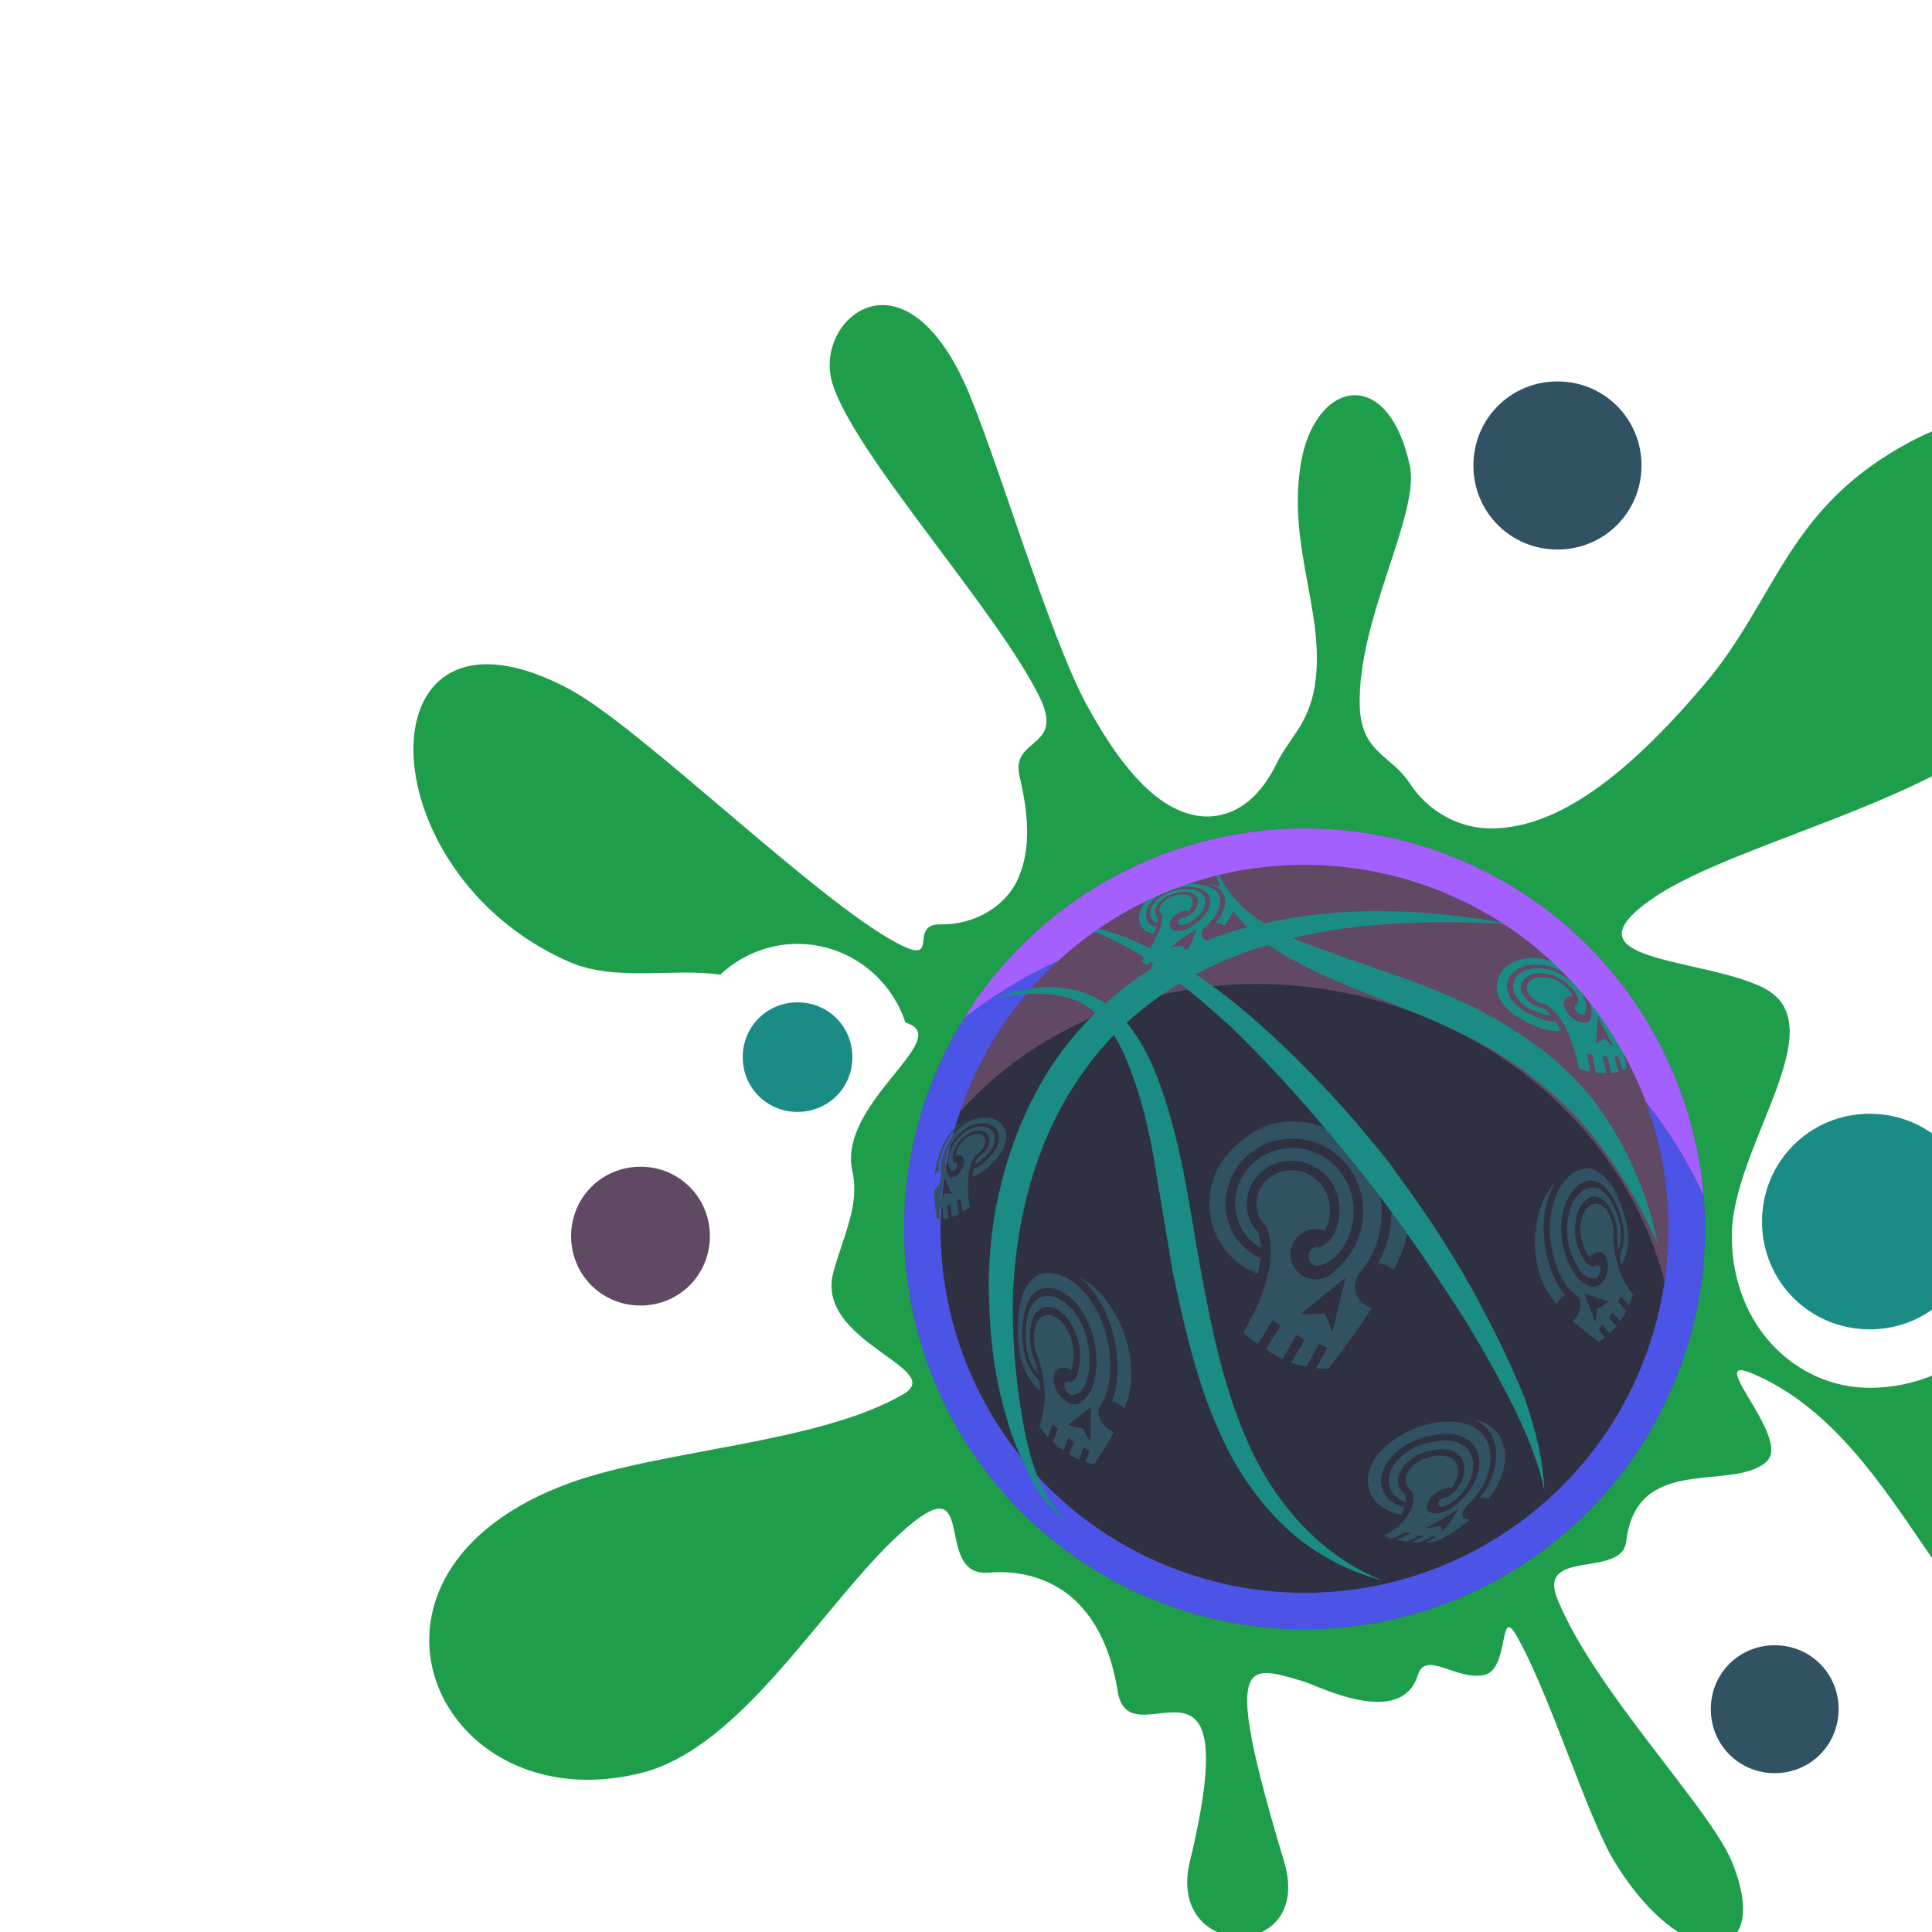
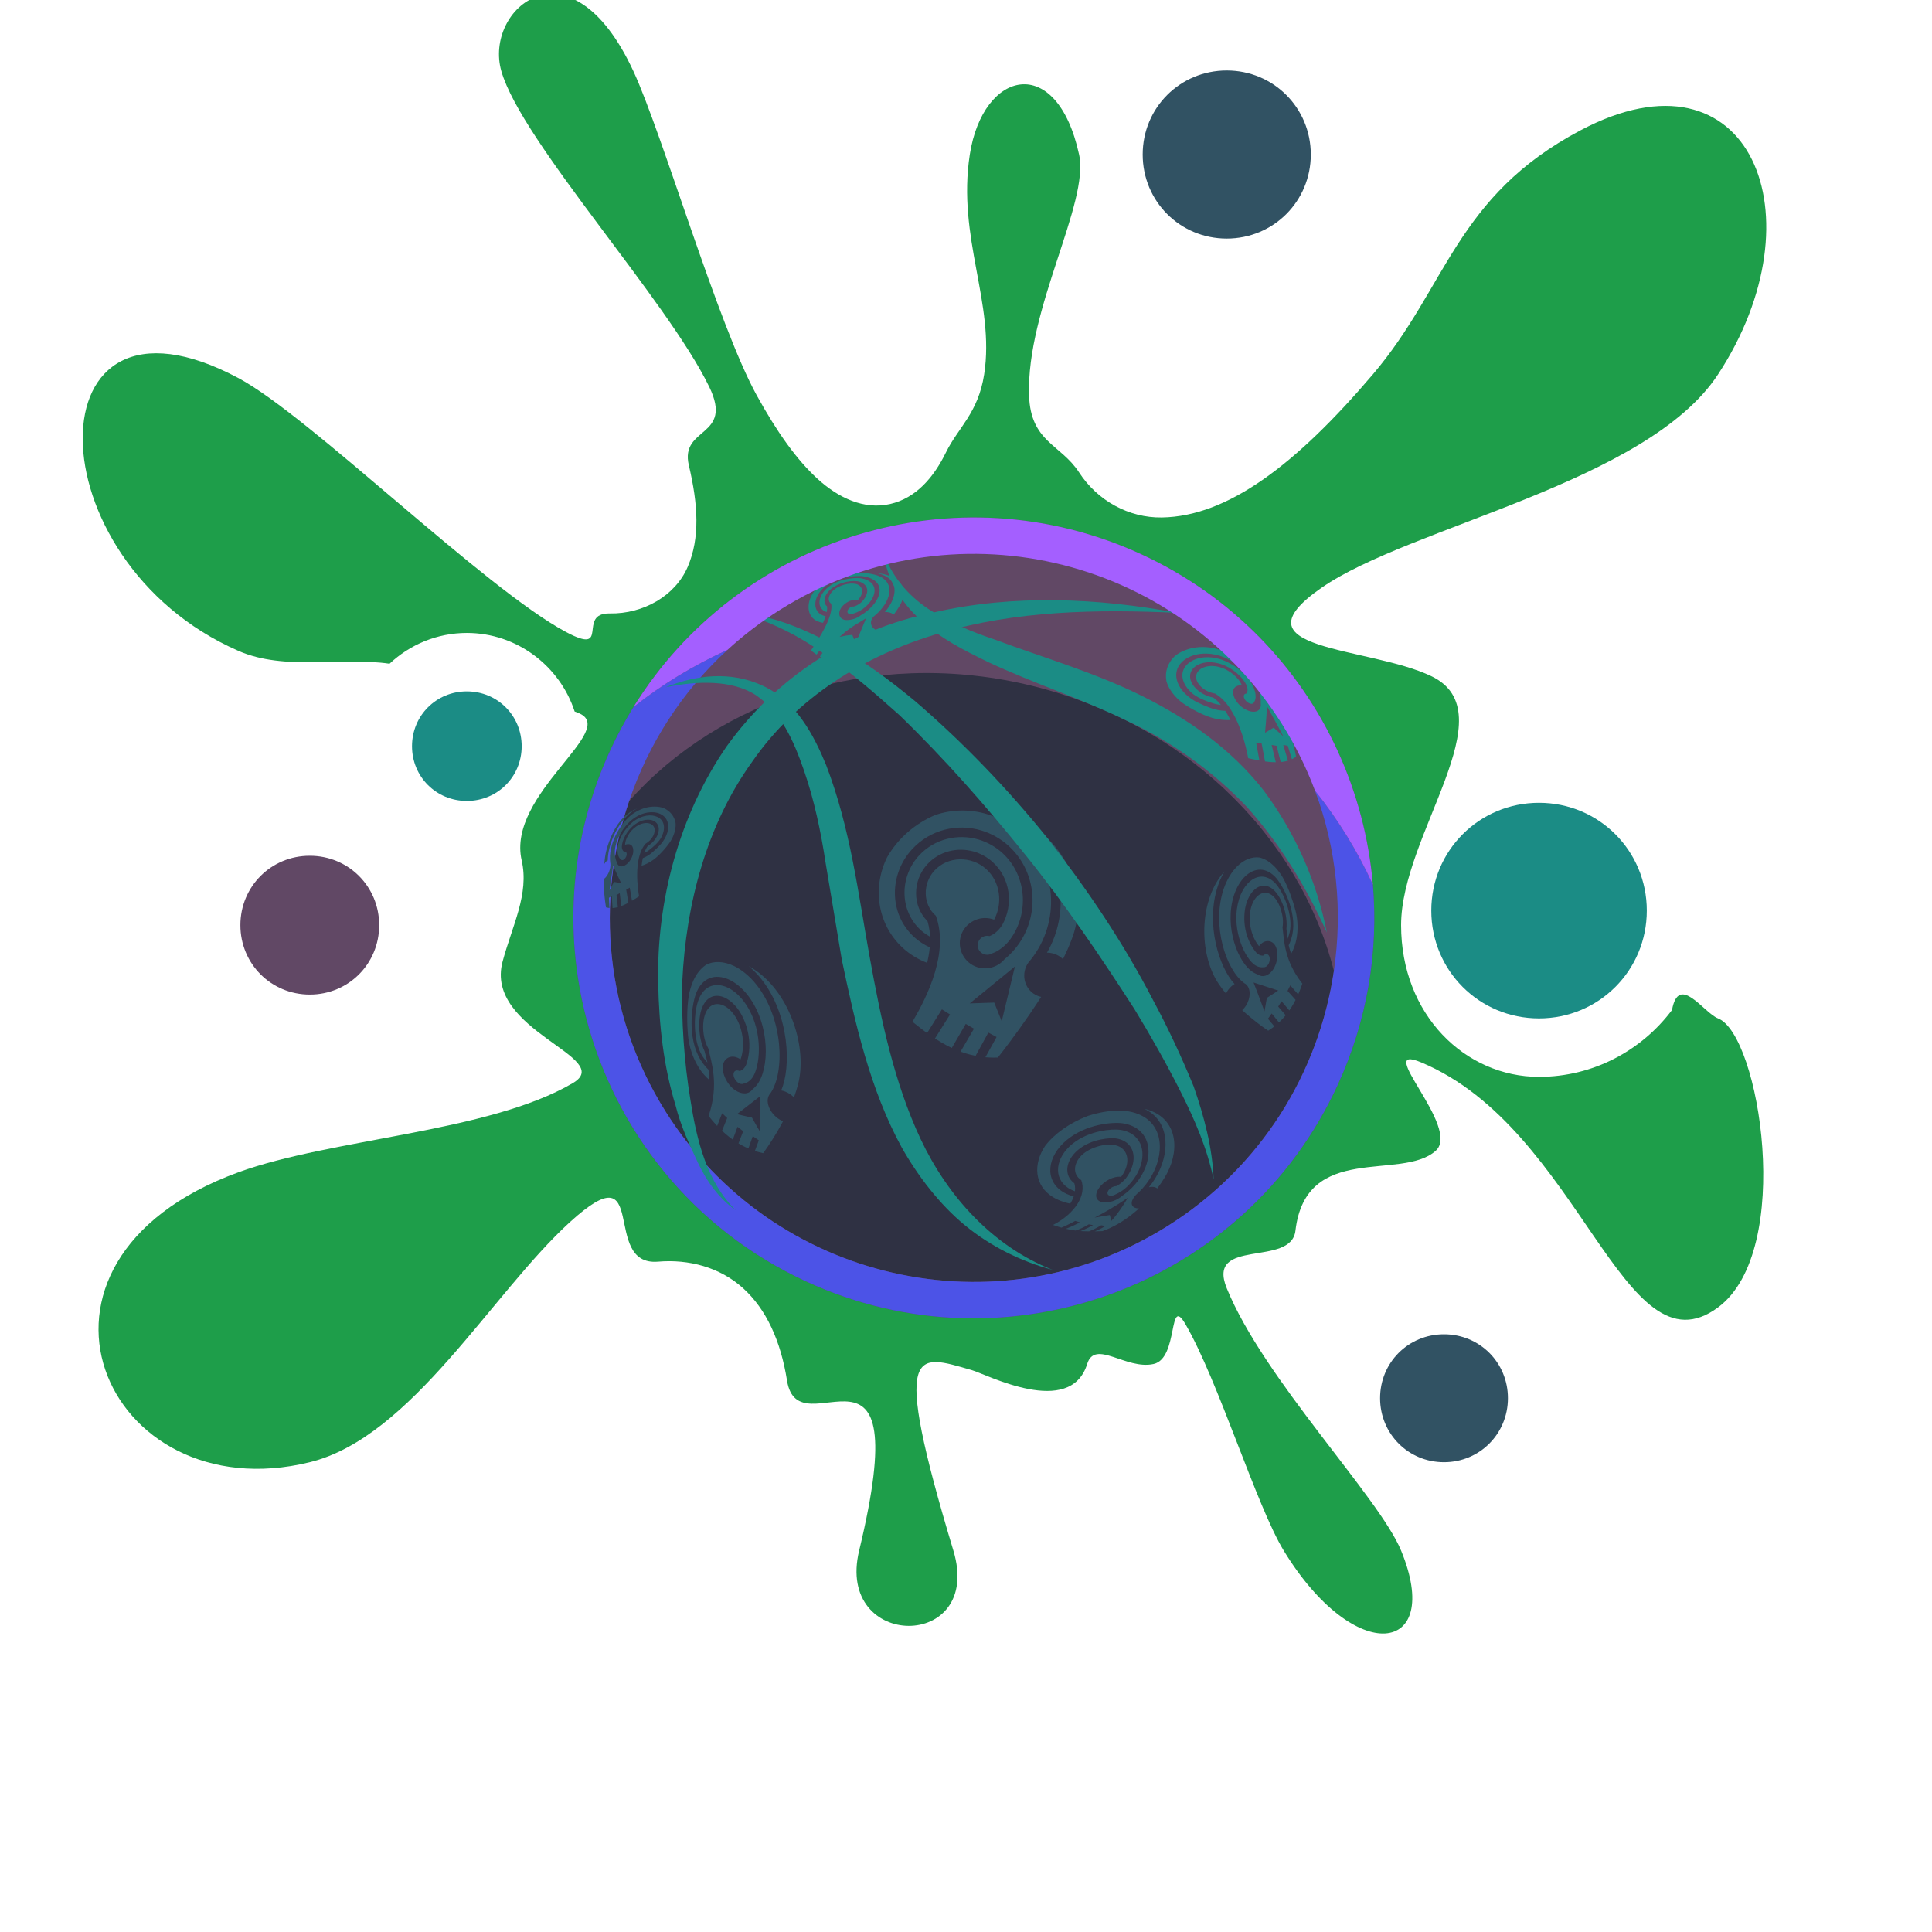
- <svg xmlns="http://www.w3.org/2000/svg" width="100%" height="100%" viewBox="-82.612 -77.677 965.227 965.227" version="1.1" xml:space="preserve" style="fill-rule:evenodd;clip-rule:evenodd;stroke-linejoin:round;stroke-miterlimit:2;">
+ <svg xmlns="http://www.w3.org/2000/svg" width="100%" height="100%" viewBox="82.612 77.677 965.227 965.227" version="1.1" xml:space="preserve" style="fill-rule:evenodd;clip-rule:evenodd;stroke-linejoin:round;stroke-miterlimit:2;">
  <g transform="matrix(1.1559,-0.41585,-0.415779,-1.15571,315.538,738.557)">
    <g transform="matrix(0.765986,-0.275619,-0.275572,-0.766112,-38.1726,652.786)">
      <path d="M695.491,112.885C672.135,112.885 653.499,131.518 653.499,154.877C653.499,178.237 672.138,196.87 695.493,196.87C718.847,196.87 737.485,178.232 737.485,154.877C737.485,131.523 718.847,112.885 695.493,112.885L695.491,112.885Z" style="fill:#315263;fill-rule:nonzero;" />
    </g>
    <g transform="matrix(0.765986,-0.275619,-0.275572,-0.766112,-38.1726,652.786)">
      <path d="M333.089,113.229C343.244,148.517 415.818,227.364 436.946,270.941C449.343,296.512 422.148,290.651 426.765,310.174C431.383,329.697 432.406,346.44 426.179,360.908C419.951,375.372 403.989,384.455 387.264,384.149C370.537,383.843 388.127,405.554 365.361,393.402C324.607,371.648 237.388,285.6 201.789,266.598C97.488,210.922 98.454,357.744 201.789,402.879C224.916,412.98 253.874,405.807 277.227,409.274C287.368,399.759 300.966,393.893 315.852,393.893C340.883,393.893 362.324,410.465 369.708,433.151C370.239,433.362 370.787,433.582 371.318,433.784C392.756,441.941 335.572,474.12 343.244,507.562C347.082,524.285 338.594,539.953 333.724,558.004C324.331,592.82 390.697,605.966 368.711,618.843C326.703,643.446 248.149,646.436 201.789,663.324C79.138,708.004 134.971,833.365 237.388,808.199C288.391,795.667 328.268,723.77 367.466,688.13C407.88,651.38 382.359,710.479 411.399,708.004C426.702,706.701 442.259,710.749 453.881,721.285C465.499,731.821 472.646,747.57 475.802,767.379C481.62,803.87 541.139,730.854 511.847,852.34C499.823,902.212 574.12,902.777 558.919,852.34C527.279,747.359 540.325,754.262 568.145,762.202C575.444,764.286 617.304,786.314 625.762,759.127C629.673,746.557 645.149,762.202 658.968,759.127C671.604,756.316 666.121,724.129 674.933,739.354C691.346,767.705 710.412,830.135 723.957,852.341C759.514,910.638 804.043,904.426 782.597,852.341C771.576,825.574 714.06,766.857 695.493,721.285C685.093,695.76 727.655,710.945 729.816,692.549C735.046,648.032 782.597,667.886 799.835,652.653C812.955,641.059 768.213,598.217 792.658,608.446C872.288,641.766 893.573,765.915 940.95,730.854C979.295,702.477 961.575,594.442 940.95,586.47C933.789,583.701 921.327,563.771 917.95,582.271C902.769,602.505 878.6,615.668 851.497,615.668C814.661,615.668 782.597,584.715 782.597,539.887C782.597,494.522 835.971,433.784 797.686,415.478C766.114,400.381 697.114,403.054 742.905,371.288C786.955,340.726 905.355,319.016 940.95,264.719C992.669,185.827 957.152,97.859 872.288,142.756C809.683,175.877 805.67,221.037 768.496,264.719C730.056,309.891 695.97,335.694 663.074,336.203C646.631,336.458 630.929,327.881 621.72,313.692C612.509,299.505 597.475,298.602 596.724,275.191C595.333,231.891 626.991,179.085 621.72,154.877C610.593,103.777 573.68,112.566 567.126,154.877C560.674,196.524 579.798,229.214 574.298,264.719C571.298,284.072 561.286,291.293 555.208,303.707C549.13,316.12 540.339,326.52 527.279,329.488C514.216,332.457 501.45,326.399 491.047,316.89C480.646,307.382 470.864,293.691 460.677,275.191C441.28,239.968 413.515,144.402 399.055,113.229C367.379,44.94 324.164,82.212 333.089,113.229Z" style="fill:#1E9E4A;fill-rule:nonzero;" />
    </g>
    <g transform="matrix(0.765986,-0.275619,-0.275572,-0.766112,-38.1726,652.786)">
      <path d="M315.852,423.088C300.56,423.088 288.458,435.191 288.458,450.482C288.458,465.774 300.56,477.826 315.849,477.826C331.143,477.826 343.244,465.774 343.244,450.482C343.244,435.191 331.141,423.091 315.85,423.091L315.852,423.088Z" style="fill:#1B8C85;fill-rule:nonzero;" />
    </g>
    <g transform="matrix(0.765986,-0.275619,-0.275572,-0.766112,-38.1726,652.786)">
      <path d="M851.496,478.754C821.586,478.754 797.686,502.702 797.686,532.613C797.686,562.52 821.586,586.47 851.496,586.47C881.405,586.47 905.355,562.521 905.355,532.61C905.355,502.704 881.405,478.754 851.496,478.754Z" style="fill:#1B8C85;fill-rule:nonzero;" />
    </g>
    <g transform="matrix(0.765986,-0.275619,-0.275572,-0.766112,-38.1726,652.786)">
      <path d="M237.388,505.22C218.06,505.22 202.716,520.563 202.716,539.887C202.716,559.215 218.06,574.559 237.388,574.559C256.711,574.559 272.054,559.215 272.054,539.887C272.054,520.563 256.71,505.221 237.386,505.221L237.388,505.22Z" style="fill:#614865;fill-rule:nonzero;" />
    </g>
    <g transform="matrix(0.765986,-0.275619,-0.275572,-0.766112,-38.1726,652.786)">
      <path d="M804.036,744.282C786.224,744.282 772.102,758.401 772.102,776.215C772.102,794.032 786.224,808.199 804.036,808.199C821.849,808.199 835.971,794.027 835.971,776.215C835.971,758.405 821.846,744.284 804.036,744.284L804.036,744.282Z" style="fill:#315263;fill-rule:nonzero;" />
    </g>
    <g transform="matrix(1,-1.11039e-16,-2.77556e-16,1,-0.0797867,0.112545)">
      <g>
        <g transform="matrix(0.636892,0.647754,-0.647754,0.636892,252.662,-219.254)">
          <path d="M325.035,80.769C298.996,66 268.897,57.566 236.816,57.566C137.822,57.566 57.562,137.821 57.562,236.82C57.562,292.934 83.352,343.002 123.714,375.869C154.567,400.993 193.923,416.074 236.816,416.074C244.275,416.074 251.627,415.619 258.846,414.734C347.455,403.875 416.07,328.363 416.07,236.82C416.07,192.352 399.844,151.697 373.035,120.367C359.499,104.545 343.262,91.105 325.035,80.769Z" style="fill:#614865;" />
        </g>
        <g transform="matrix(0.887376,0.194374,-0.194374,0.887376,85.9739,-171.206)">
          <path d="M311.944,313.197C363.116,262.021 379.862,190.588 360.671,130.945C330.781,96.006 286.403,73.838 236.816,73.838C146.808,73.838 73.834,146.808 73.834,236.82C73.834,287.843 97.289,333.365 133.989,363.251C192.738,380.3 261.995,363.15 311.944,313.197Z" style="fill:#2F3143;fill-rule:nonzero;" />
        </g>
        <g transform="matrix(0.887376,0.194374,-0.194374,0.887376,85.9739,-171.206)">
          <path d="M360.671,130.945C378.229,151.464 390.795,176.382 396.449,203.827C398.334,187.206 398.179,170.575 395.981,154.351C382.246,127.752 361.649,104.239 334.784,86.706C251.882,32.602 140.808,55.947 86.702,138.852C56.034,185.844 50.267,241.868 66.105,291.451C78.212,329.353 102.928,363.492 138.848,386.934C145.095,391.011 151.501,394.648 158.03,397.852C174.217,399.624 190.766,399.381 207.265,397.127C179.819,392.095 154.781,380.181 133.989,363.251C97.289,333.365 73.834,287.843 73.834,236.82C73.834,146.808 146.808,73.838 236.816,73.838C286.403,73.838 330.781,96.006 360.671,130.945Z" style="fill:#4C53E7;fill-rule:nonzero;" />
        </g>
        <g transform="matrix(0.765986,-0.275619,-0.275572,-0.766112,-38.0929,652.674)">
          <g transform="matrix(0.148644,0.0438884,-0.0438884,0.148644,597.343,601.457)">
            <path d="M408.147,82.608C423.198,85.031 436.358,89.844 446.516,95.304C516.105,132.704 530.054,235.622 493.415,320.91C501.384,316.457 507.318,315.726 508.596,315.568C515.263,314.746 519.478,316.702 520.337,317.101C532.061,285.951 536.318,263.758 537.23,259.004L537.24,258.955C554.228,170.331 515.125,76.957 408.148,82.606L408.147,82.608ZM362.355,104.886C351.765,106.143 304.729,111.723 239.396,156.387C189.517,194.562 152.65,241.518 134.874,287.937C114.185,354.668 136.864,420.348 205.91,439.114C219.556,442.821 239.898,445.656 265.253,443.405C268.964,430.227 269.409,420.114 269.499,418.06C248.766,418.629 234.365,414.589 231.413,413.76C162.922,394.551 150.531,318.144 196.167,250.181C241.636,182.469 322.402,151.814 354.023,147.235C378.121,143.746 398.728,147.719 413.271,154.577C474.2,183.317 482.87,276.292 432.449,353.094C431.457,354.604 426.318,362.432 419.157,371.346C406.482,391.268 384.386,406.513 365.911,409.439C341.896,413.242 331.15,395.242 339.71,369.297C348.532,342.557 374.489,317.882 398.116,314.18C412.975,274.604 403.376,236.37 373.969,224.749C338.881,210.879 282.522,244.204 260.493,276.838C237.189,311.365 243.325,350.489 277.434,360.596L277.704,360.425C308.915,402.515 288.739,469.207 233.029,523.651L232.741,523.664L231.577,525.132C246.518,525.883 257.817,525.681 260.098,525.64C263.129,523.145 278.093,510.826 296.189,492.397C297.495,492.405 304.41,492.449 312.507,492.445C293.722,510.63 278.145,522.635 274.996,525.062C277.488,524.914 290.371,524.145 306.034,521.842C316.425,514.507 326.286,507.177 341.367,490.587L355.224,488.999C338.919,506.387 324.736,516.825 321.846,518.952C323.984,518.443 335.098,515.796 348.436,512.06C351.235,509.921 364.985,499.414 380.673,482.064L394.641,480.488C380.883,495.384 368.874,504.849 366.454,506.757C378.447,503.045 388.04,499.673 389.904,499.018C407.237,486.572 433.484,463.969 459.63,428.957C461.564,426.367 471.415,413.174 482.195,395.439C478.836,396.446 476.342,396.795 475.824,396.867C456.702,399.551 448.557,385.195 457.614,362.482C458.134,361.179 460.716,354.705 465.92,347.04C516.66,259.846 504.931,152.182 435.889,116.273C418.222,107.086 392.783,101.276 362.354,104.886L362.355,104.886ZM351.38,169.87C327.007,173.65 256.253,199.313 216.729,257.655C177.74,315.204 187.828,380.313 245.18,397.137C246.996,397.67 255.938,400.292 268.533,400.907C266.269,387.428 260.413,378.525 259.278,376.799C217.868,361.834 211.518,313.329 240.419,270.013L240.419,270.011C273.004,221.176 331.816,202.841 344.626,200.525C360.764,197.61 374.784,199.698 384.781,203.799L384.783,203.799C422.104,219.11 432.493,267.471 413.705,315.253L413.726,315.262C410.665,322.124 403.881,336.056 391.397,347.317C382.395,349.905 373.128,359.778 370.784,369.274C368.396,378.948 374.054,384.548 383.115,382.16C390.585,380.193 396.081,374.325 396.979,373.366C416.481,357.167 426.871,336.92 428.739,333.28L428.765,333.38C462.055,269.516 452.179,198.292 402.418,175.599C389.887,169.885 372.124,166.648 351.381,169.867L351.38,169.87ZM437.799,372.883C435.475,382.279 425.103,424.405 408.095,459.314C407.296,457.963 403.327,451.251 397.951,442.522C394.376,444.278 377.077,452.77 353.2,464.34C377.376,441.739 406.64,411.11 437.799,372.883Z" style="fill:#315263;" />
          </g>
          <g transform="matrix(0.164561,0.048588,-0.048588,0.164561,538.543,486.6)">
            <path d="M269.112,-92.684C290.384,-87.471 312.28,-79.34 331.926,-69.315C454.247,-6.904 518.297,129.53 485.94,263.906C498.994,259.89 510.357,261.182 512.475,261.424C524.941,262.841 534.094,267.87 535.81,268.813C536.728,263.694 544.637,221.019 544.796,183.722L544.796,183.651C545.415,33.808 414.877,-81.237 269.114,-92.687L269.112,-92.684ZM206.463,-73.55C153.956,-74.267 102.372,-58.277 60.128,-28.207C10.893,12.073 -24.827,68.478 -39.143,129.065C-55.981,226.078 -11.568,323.653 77.587,368.574C102.313,381.03 131.257,389.037 159.681,391.041C158.422,366.827 154.905,349.168 154.19,345.575C136.158,343.154 117.918,337.594 102.079,329.851C11.248,285.454 -20.067,174.201 24.5,85.134C58.688,16.813 127.874,-23.544 201.95,-23.303C232.463,-23.203 264.641,-15.677 292.511,-1.81C400.715,52.038 441.899,184.881 387.704,291.919C386.625,294.05 380.965,305.23 372.511,317.623C359.836,346.482 329.09,365.3 296.207,361.332C256.232,356.506 227.196,319.751 232.164,279.658C236.98,240.784 272.1,212.331 311.049,215.316C322.184,162.041 297.422,104.625 246.961,80.462C194.671,55.419 128.772,75.63 103.535,128.3C81.846,173.576 98.798,230.906 144.604,252.244L144.898,252.025C212.366,343.145 188.018,483.783 168.076,564.03L167.612,563.906L167.303,567.667C171.263,569.34 194.662,579.223 217.363,587.209C218.257,583.97 227.232,551.445 239.222,508.785C248.183,511.35 257.145,513.916 266.106,516.481C258.697,542.934 251.288,569.387 243.88,595.841C272.733,604.44 294.194,607.738 298.636,608.42C305.032,582.205 311.429,555.989 317.825,529.774C326.769,531.952 335.714,534.131 344.658,536.31C338.492,561.355 332.326,586.401 326.159,611.446C349.287,612.978 367.977,611.216 371.596,610.875C377.079,585.729 382.562,560.583 388.045,535.437C396.936,537.26 405.828,539.084 414.72,540.908C409.876,562.826 405.032,584.744 400.188,606.662C403.03,606.086 417.778,603.095 435.186,597.187C444.226,574.908 466.066,518.357 488.065,450.612C497.569,421.343 504.663,396.887 506.026,392.191C500.261,392.606 495.664,392.112 494.769,392.016C459.655,388.254 434.441,355.366 439.153,319.425C439.407,317.486 440.769,307.103 446.687,296.171C498.953,165.947 443.86,17.968 319.671,-45.374C284.266,-63.43 245.104,-73.022 206.462,-73.55L206.463,-73.55ZM202.122,4.372C138.887,4.246 78.359,38.416 48.973,97.191C11.326,172.481 38.241,267.519 114.443,304.755C116.865,305.938 129.498,312.109 146.284,315.746C138.448,292.697 128.267,277.513 126.222,274.464C70.416,244.096 51.274,173.278 78.507,116.48L78.507,116.477C100.869,69.841 148.156,42.385 197.78,41.846C218.556,41.621 240.312,46.405 259.049,55.382L259.052,55.382C322.263,85.667 353.004,156.538 338.276,222.78L338.317,222.801C335.72,231.697 329.161,251.677 311.907,264.971C297.014,265.526 285.222,277.595 285.2,292.596C285.177,307.934 297.459,320.199 312.811,320.161C325.131,320.131 332.119,312.428 333.325,311.099C349.302,299.683 364.5,278.953 372.008,257.37L372.098,257.544C404.15,168.212 366.327,65.605 280.221,22.773C256.377,10.914 228.64,4.421 202.123,4.37L202.122,4.372ZM407.764,328.934C410.1,372.637 412.7,423.717 416.053,492.712C403.958,477.372 391.863,462.032 379.769,446.691C345.892,458.088 317.525,467.382 312.104,469.158C343.991,422.417 375.878,375.675 407.764,328.934Z" style="fill:#315263;" />
          </g>
          <g transform="matrix(0.105448,0.0311344,-0.0311344,0.105448,494.659,358.707)">
            <path d="M234.966,-20.329C237.725,-20.603 254.243,-22.243 269.625,-20.842C351.33,-13.407 359.286,65.609 325.62,138.318C337.146,134.56 346.624,134.539 348.478,134.534C359.023,134.51 366.357,137.204 367.83,137.745C369.442,133.343 380.366,103.518 384.437,81.543L384.445,81.498C387.139,66.943 406.43,-50.617 234.967,-20.33L234.966,-20.329ZM189.041,-5.909C183.045,-4.725 133.534,9.004 90.85,32.26C68.524,45.19 24.001,73.989 -2.405,122.659C-29.481,177.914 -19.863,240.9 24.702,260.292C34.537,264.57 49.972,267.978 70.114,265.081C72.487,247.532 72.784,235.64 72.848,233.071C70.546,233.258 56.895,234.371 44.198,229.508C0.57,212.804 -4.047,145.397 42.569,90.318C87.667,37.037 160.729,16.373 171.532,13.366C175.671,12.214 197.771,6.063 225.155,10.429C294.362,21.471 291.451,98.664 240.256,165.569C239.042,167.156 232.809,175.303 224.156,184.669C206.97,209.931 173.678,223.422 160.678,224.416C135.483,226.342 120.893,204.695 129.898,175.999C132.845,166.606 151.283,125.301 191.707,122.678C213.347,82.197 195.313,57.167 172.983,53.69C148.658,49.9 103.478,69.812 78.838,102.294C55.845,132.609 58.673,164.525 80.803,171.031L81.012,170.844C107.49,221.573 74.184,336.356 54.064,398.175L53.79,398.128L53.147,401.229C68.969,407.534 80.473,410.966 82.89,411.687C94.948,377.019 104.441,350.558 106.344,345.253C112.075,346.284 117.806,347.314 123.538,348.345C112.269,379.887 101.504,410.662 99.606,416.087C118.391,420.364 133.448,421.173 136.419,421.332C143.667,398.73 150.915,376.129 158.164,353.527C164.407,354.407 170.651,355.287 176.895,356.167C169.973,377.918 163.051,399.668 156.129,421.418C177.418,420.497 188.221,418.618 190.979,418.138C193.55,404.347 204.42,366.308 209.914,351.206C217.661,351.965 225.408,352.723 233.154,353.481C217.309,397.376 215.995,400.798 213.721,412.778C230.598,407.719 230.537,408.115 246.762,401.717C263.97,360.651 266.837,362.088 308.52,274.583C319.514,251.502 328.308,232.087 329.99,228.374C324.781,229.08 320.742,229.03 319.937,229.02C288.987,228.646 271.033,206.172 279.44,180.299C279.914,178.84 282.291,171.528 288.639,163.473C338.277,85.629 335.519,-0.734 255.029,-10.439C228.04,-13.692 195.923,-7.267 189.04,-5.909L189.041,-5.909ZM164.278,24.945C132.468,33.847 84.758,55.982 53.949,93.309C14.539,141.056 18.257,197.04 55.04,210.451C56.353,210.93 62.814,213.285 72.277,213.354C72.086,211.311 70.898,198.653 66.496,188.36C40.083,177.214 38.019,136.538 66.826,99.482L66.827,99.481C89.977,69.704 125.705,50.445 152.52,42.747C172.754,36.939 182.402,39.017 187.444,40.016L187.446,40.016C227.648,47.978 231.898,86.372 211.522,124.727L211.55,124.737C207.134,131.993 198.53,144.621 183.667,154.377C168.752,156.604 162.669,171.972 161.754,176.875C159.76,187.571 166.469,194.395 176.373,192.187C177.852,191.857 185.902,190.062 193.254,183.615C208.235,174.023 223.51,158.337 232.629,143.824L232.675,143.93C266.601,90.922 265.881,32.774 210.395,22.565C187.695,18.39 167.837,23.948 164.279,24.944L164.278,24.945ZM251.839,189.614C246.187,236.574 241.913,286.052 239.627,313.616C237.513,310.927 226.209,296.551 213.288,279.933C185.74,290.612 186.271,291.453 160.102,305.068C185.148,266.875 182.919,265.086 251.839,189.614Z" style="fill:#1B8C85;" />
          </g>
          <g transform="matrix(0.164561,0.048588,-0.048588,0.164561,438.066,541.441)">
            <path d="M135.269,75.134C139.186,76.769 158.914,85.006 181.566,101.059C290.191,178.032 337.727,323.383 328.25,395.434C329.95,395.219 338.435,394.146 349.628,396.612C351.302,396.98 360.061,398.909 369.699,404.125C370.034,399.432 372.086,370.738 369.003,345.326L368.997,345.275C355.235,231.964 255.105,100.11 135.269,75.131L135.269,75.134ZM94.663,86.843C61.413,81.342 32.808,88.949 14.627,106.945C-11.202,138.607 -10.022,182.109 -8.154,204.188C-3.066,247.759 13.695,295.043 19.1,308.719C21.137,313.873 33.668,354.884 72.162,392.756C88.675,409 105.363,419.151 118.295,424.893C114.016,410.716 109.273,399.509 108.361,397.352C105.735,396.041 92.674,389.52 78.145,376.541C20.821,325.336 5.864,224.065 11.391,187.467C19.055,136.711 57.457,122.484 95.928,129.652C112.456,132.733 134.88,141.186 157.92,158.062C243.675,220.887 279.714,345.912 254.966,402.418C251.633,410.029 247.748,415.625 247.002,416.699C241.669,432.393 222.665,440.27 198.938,432.443C170.887,423.188 147.741,395.626 144.958,372.689C142.231,350.223 161.799,333.131 189.231,342.135C192.04,301.355 169.74,250.102 133.875,222.41C100.168,196.38 61.952,199.04 54.294,235.963C48.259,265.069 63.632,312.062 89.452,337.266L89.588,337.175C111.163,375.773 149.976,429.369 146.781,524.608L146.5,524.441L146.792,526.477C162.793,537.92 176.204,545.697 178.846,547.23C180.189,532.122 181.939,510.926 182.199,507.769C183.642,508.517 191.061,512.361 200.352,516.89C199.044,530.182 197.736,543.474 196.428,556.766C215.193,566.246 230.644,571.566 233.709,572.621C234.643,559.367 235.577,546.114 236.51,532.861C238.057,533.495 246.028,536.764 255.919,540.601C254.88,553.196 253.841,565.791 252.802,578.386C268.72,582.535 282.072,584.151 284.647,584.463C285.347,571.786 286.047,559.109 286.747,546.433C288.366,546.977 296.727,549.79 307.03,553.081C306.291,564.063 305.552,575.044 304.813,586.025C306.792,586.09 317.178,586.432 329.56,585.516C340.972,555.265 350.177,518.233 351.653,512.295C352.294,509.718 355.57,496.535 358.935,479.908C354.372,479.438 350.642,478.555 349.931,478.386C321.154,471.578 298.286,447.989 297.611,426.269C297.373,418.61 300.163,413.274 300.695,412.257C324.08,340.533 274.988,194.487 174.147,121.903C144.697,100.707 115.92,90.361 94.662,86.843L94.663,86.843ZM98.444,153.049C64.321,146.146 31.419,158.817 23.926,201.493C16.378,244.479 39.846,330.065 80.482,364.814C89.615,372.622 97.729,377.294 99.333,378.218C92.043,364.295 86.092,356.743 82.079,348.943C51.908,315.43 33.623,257.912 40.326,221.982L40.326,221.98C46.606,188.321 71.984,177.853 99.12,183.621C109.945,185.923 124.607,191.8 139.675,203.155L139.677,203.156C171.354,227.027 212.456,281.659 209.387,351.79L209.42,351.809C208.842,356.376 207.005,369.19 196.305,375.5C185.838,373.818 179.723,380.065 181.764,388.947C183.867,398.1 193.996,407.789 204.606,409.997C213.195,411.785 217.012,408.079 217.783,407.329C227.636,402.446 236.014,391.307 238.803,378.295L238.892,378.418C249.132,333.566 225.029,233.135 151.31,178.034C131.776,163.435 112.65,155.919 98.445,153.047L98.444,153.049ZM274.75,428.351C277.764,439.84 288.897,482.202 301.813,526.7C299.173,524.224 285.839,511.718 269.173,495.364C245.493,497.114 228.106,497.814 224.532,497.958C241.271,474.756 258.011,451.553 274.75,428.351Z" style="fill:#315263;" />
          </g>
          <g transform="matrix(-0.122064,0.0891659,0.0891659,0.122064,704.229,491.748)">
            <path d="M135.269,75.134C139.186,76.769 158.914,85.006 181.566,101.059C290.191,178.032 337.727,323.383 328.25,395.434C329.95,395.219 338.435,394.146 349.628,396.612C351.302,396.98 360.061,398.909 369.699,404.125C370.034,399.432 372.086,370.738 369.003,345.326L368.997,345.275C355.235,231.964 255.105,100.11 135.269,75.131L135.269,75.134ZM94.663,86.843C61.413,81.342 32.808,88.949 14.627,106.945C-11.202,138.607 -10.022,182.109 -8.154,204.188C-3.066,247.759 13.695,295.043 19.1,308.719C21.137,313.873 33.668,354.884 72.162,392.756C88.675,409 105.363,419.151 118.295,424.893C114.016,410.716 109.273,399.509 108.361,397.352C105.735,396.041 92.674,389.52 78.145,376.541C20.821,325.336 5.864,224.065 11.391,187.467C19.055,136.711 57.457,122.484 95.928,129.652C112.456,132.733 134.88,141.186 157.92,158.062C243.675,220.887 279.714,345.912 254.966,402.418C251.633,410.029 247.748,415.625 247.002,416.699C241.669,432.393 222.665,440.27 198.938,432.443C170.887,423.188 147.741,395.626 144.958,372.689C142.231,350.223 161.799,333.131 189.231,342.135C192.04,301.355 169.74,250.102 133.875,222.41C100.168,196.38 61.952,199.04 54.294,235.963C48.259,265.069 63.632,312.062 89.452,337.266L89.588,337.175C111.163,375.773 149.976,429.369 146.781,524.608L146.5,524.441L146.792,526.477C162.793,537.92 176.204,545.697 178.846,547.23C180.189,532.122 181.939,510.926 182.199,507.769C183.642,508.517 191.061,512.361 200.352,516.89C199.044,530.182 197.736,543.474 196.428,556.766C215.193,566.246 230.644,571.566 233.709,572.621C234.643,559.367 235.577,546.114 236.51,532.861C238.057,533.495 246.028,536.764 255.919,540.601C254.88,553.196 253.841,565.791 252.802,578.386C268.72,582.535 282.072,584.151 284.647,584.463C285.347,571.786 286.047,559.109 286.747,546.433C288.366,546.977 296.727,549.79 307.03,553.081C306.291,564.063 305.552,575.044 304.813,586.025C306.792,586.09 317.178,586.432 329.56,585.516C340.972,555.265 350.177,518.233 351.653,512.295C352.294,509.718 355.57,496.535 358.935,479.908C354.372,479.438 350.642,478.555 349.931,478.386C321.154,471.578 298.286,447.989 297.611,426.269C297.373,418.61 300.163,413.274 300.695,412.257C324.08,340.533 274.988,194.487 174.147,121.903C144.697,100.707 115.92,90.361 94.662,86.843L94.663,86.843ZM98.444,153.049C64.321,146.146 31.419,158.817 23.926,201.493C16.378,244.479 39.846,330.065 80.482,364.814C89.615,372.622 97.729,377.294 99.333,378.218C92.043,364.295 86.092,356.743 82.079,348.943C51.908,315.43 33.623,257.912 40.326,221.982L40.326,221.98C46.606,188.321 71.984,177.853 99.12,183.621C109.945,185.923 124.607,191.8 139.675,203.155L139.677,203.156C171.354,227.027 212.456,281.659 209.387,351.79L209.42,351.809C208.842,356.376 207.005,369.19 196.305,375.5C185.838,373.818 179.723,380.065 181.764,388.947C183.867,398.1 193.996,407.789 204.606,409.997C213.195,411.785 217.012,408.079 217.783,407.329C227.636,402.446 236.014,391.307 238.803,378.295L238.892,378.418C249.132,333.566 225.029,233.135 151.31,178.034C131.776,163.435 112.65,155.919 98.445,153.047L98.444,153.049ZM274.75,428.351C277.764,439.84 288.897,482.202 301.813,526.7C299.173,524.224 285.839,511.718 269.173,495.364C245.493,497.114 228.106,497.814 224.532,497.958C241.271,474.756 258.011,451.553 274.75,428.351Z" style="fill:#315263;" />
          </g>
          <g transform="matrix(0.126852,-0.041878,0.041878,0.126852,649.46,419.293)">
            <path d="M310.268,-53.939C313.675,-52.263 331.431,-43.532 350.364,-28.533C411.453,19.859 466.217,120.736 470.767,208.148C475.335,209.118 479.776,213.559 480.42,214.204C481.266,215.05 484.957,218.74 489.447,226.13C486.003,198.979 481.679,178.819 480.805,174.743L480.795,174.699C475.38,149.461 452.196,76.745 412.726,24.269C398.558,5.434 365.584,-33.918 310.268,-53.94L310.268,-53.939ZM272.617,-54.335C236.835,-63.591 201.643,-61.506 174.829,-51.098C142.778,-35.514 120.979,-8.163 116.045,27.86C113.733,73.773 141.829,115.265 143.733,118.288C154.975,136.13 196.75,185.45 234.847,211.496C257.174,226.757 279.71,236.295 297.995,241.097C295.1,220.569 291.005,205.266 290.185,202.2C286.799,201.021 269.803,195.101 250.324,181.727C239.26,174.131 201.797,142.967 185.949,122.615C152.573,79.751 147.759,36.752 161.747,9.002C179.972,-27.154 227.868,-39.606 276.217,-27.387C294.782,-22.694 316.199,-13.381 336.296,1.137C384.714,36.116 448.497,123.419 429.722,202.767C427.763,211.048 425.194,217.212 424.687,218.426C420.991,238.119 405.314,245.759 385.933,237.32C360.806,226.379 338.36,192.341 337.791,161.517C337.188,128.929 358.981,123.14 379.118,130.893C377.454,102.599 355.2,62.465 319.7,39.429C281.231,14.465 238.531,18.378 227.265,45.538C217.141,69.951 236.436,108.993 273.697,128.837L273.883,128.731C342.274,203.437 319.516,372.818 316.653,394.132L316.307,393.984L316.307,397.411C319.229,399.19 337.204,410.135 353.285,418.89C354.071,413.491 358.201,385.114 362.659,351.34C364.136,352.096 372.039,356.141 381.064,360.89C378.411,382.336 375.195,406.865 372.17,428.674C375.067,430.094 392.29,438.533 409.385,444.216C412.417,411.107 414.502,383.367 414.9,378.072C416.243,378.757 423.454,382.435 431.632,386.754C429.609,417.892 427.456,444.204 427.047,449.197C441.404,452.503 452.182,452.807 454.388,452.869C454.583,447.962 455.614,422.1 456.299,391.509C457.499,392.141 463.966,395.548 471.227,399.551C471.184,403.762 470.959,425.755 470.259,452.18C479.592,451.035 486.68,448.648 488.064,448.182C494.615,397.437 495.336,350.091 495.466,341.54C495.513,338.438 495.76,322.172 495.218,302.76C494.837,302.582 492.99,301.717 490.703,300.061C475.662,289.174 459.9,260.384 457.703,234.83C456.979,226.409 458.07,221.211 458.313,220.053C466.978,129.275 403.996,26.746 346.417,-17.736C322.552,-36.171 296.272,-48.215 272.616,-54.335L272.617,-54.335ZM280.033,-11.86C237.214,-22.673 196.973,-11.056 182.171,19.418C173.326,37.624 174.399,62.207 186.137,87.486C191.424,98.871 202.229,124.051 257.421,162.534C269.257,170.785 279.799,175.443 281.853,176.351C272.736,152.564 265.079,143.643 263.002,141.223C216.579,114.509 193.673,65.922 207.058,34.982L207.058,34.98C217.663,10.468 248.122,0.613 282.212,8.709C294.664,11.667 309.486,17.67 323.782,27.167L323.784,27.168C367.658,56.316 393.967,106.884 396.077,140.605L396.103,140.625C395.947,158.309 387.355,164.622 385.589,165.919C377.488,163.323 370.977,169.568 372.502,181.579C374.025,193.577 383.071,205.375 391.727,208.204C398.895,210.547 402.076,206.059 402.597,205.325C415.345,196.48 417.548,176.608 417.856,173.824L417.922,173.973C425.88,107.683 370.511,39.565 332.271,12.599C314.614,0.149 295.991,-7.833 280.034,-11.862L280.033,-11.86ZM443.917,234.525C452.899,282.487 460.551,325.634 466.613,361.146C464.705,357.755 454.655,339.894 442.481,318.928C439.543,319.51 425.896,322.216 405.874,326.788C409.512,318.534 427.914,276.832 443.917,234.525Z" style="fill:#1B8C85;" />
          </g>
          <g transform="matrix(-0.0972707,0.00334162,0.00334162,0.0972707,431.328,485.763)">
            <path d="M310.268,-53.939C313.675,-52.263 331.431,-43.532 350.364,-28.533C411.453,19.859 466.217,120.736 470.767,208.148C475.335,209.118 479.776,213.559 480.42,214.204C481.266,215.05 484.957,218.74 489.447,226.13C486.003,198.979 481.679,178.819 480.805,174.743L480.795,174.699C475.38,149.461 452.196,76.745 412.726,24.269C398.558,5.434 365.584,-33.918 310.268,-53.94L310.268,-53.939ZM272.617,-54.335C236.835,-63.591 201.643,-61.506 174.829,-51.098C142.778,-35.514 120.979,-8.163 116.045,27.86C113.733,73.773 141.829,115.265 143.733,118.288C154.975,136.13 196.75,185.45 234.847,211.496C257.174,226.757 279.71,236.295 297.995,241.097C295.1,220.569 291.005,205.266 290.185,202.2C286.799,201.021 269.803,195.101 250.324,181.727C239.26,174.131 201.797,142.967 185.949,122.615C152.573,79.751 147.759,36.752 161.747,9.002C179.972,-27.154 227.868,-39.606 276.217,-27.387C294.782,-22.694 316.199,-13.381 336.296,1.137C384.714,36.116 448.497,123.419 429.722,202.767C427.763,211.048 425.194,217.212 424.687,218.426C420.991,238.119 405.314,245.759 385.933,237.32C360.806,226.379 338.36,192.341 337.791,161.517C337.188,128.929 358.981,123.14 379.118,130.893C377.454,102.599 355.2,62.465 319.7,39.429C281.231,14.465 238.531,18.378 227.265,45.538C217.141,69.951 236.436,108.993 273.697,128.837L273.883,128.731C342.274,203.437 319.516,372.818 316.653,394.132L316.307,393.984L316.307,397.411C319.229,399.19 337.204,410.135 353.285,418.89C354.071,413.491 358.201,385.114 362.659,351.34C364.136,352.096 372.039,356.141 381.064,360.89C378.411,382.336 375.195,406.865 372.17,428.674C375.067,430.094 392.29,438.533 409.385,444.216C412.417,411.107 414.502,383.367 414.9,378.072C416.243,378.757 423.454,382.435 431.632,386.754C429.609,417.892 427.456,444.204 427.047,449.197C441.404,452.503 452.182,452.807 454.388,452.869C454.583,447.962 455.614,422.1 456.299,391.509C457.499,392.141 463.966,395.548 471.227,399.551C471.184,403.762 470.959,425.755 470.259,452.18C479.592,451.035 486.68,448.648 488.064,448.182C494.615,397.437 495.336,350.091 495.466,341.54C495.513,338.438 495.76,322.172 495.218,302.76C494.837,302.582 492.99,301.717 490.703,300.061C475.662,289.174 459.9,260.384 457.703,234.83C456.979,226.409 458.07,221.211 458.313,220.053C466.978,129.275 403.996,26.746 346.417,-17.736C322.552,-36.171 296.272,-48.215 272.616,-54.335L272.617,-54.335ZM280.033,-11.86C237.214,-22.673 196.973,-11.056 182.171,19.418C173.326,37.624 174.399,62.207 186.137,87.486C191.424,98.871 202.229,124.051 257.421,162.534C269.257,170.785 279.799,175.443 281.853,176.351C272.736,152.564 265.079,143.643 263.002,141.223C216.579,114.509 193.673,65.922 207.058,34.982L207.058,34.98C217.663,10.468 248.122,0.613 282.212,8.709C294.664,11.667 309.486,17.67 323.782,27.167L323.784,27.168C367.658,56.316 393.967,106.884 396.077,140.605L396.103,140.625C395.947,158.309 387.355,164.622 385.589,165.919C377.488,163.323 370.977,169.568 372.502,181.579C374.025,193.577 383.071,205.375 391.727,208.204C398.895,210.547 402.076,206.059 402.597,205.325C415.345,196.48 417.548,176.608 417.856,173.824L417.922,173.973C425.88,107.683 370.511,39.565 332.271,12.599C314.614,0.149 295.991,-7.833 280.034,-11.862L280.033,-11.86ZM443.917,234.525C452.899,282.487 460.551,325.634 466.613,361.146C464.705,357.755 454.655,339.894 442.481,318.928C439.543,319.51 425.896,322.216 405.874,326.788C409.512,318.534 427.914,276.832 443.917,234.525Z" style="fill:#315263;" />
          </g>
        </g>
        <g transform="matrix(-0.56077,0.217239,0.217239,0.56077,338.793,-125.397)">
          <g transform="matrix(12.5,0,0,12.5,0,0)">
            <path d="M7.8,8C8.2,9.7 8.9,11.2 9.7,12.7C10.5,14.2 11.4,15.7 12.3,17.1C14.2,19.9 16.2,22.7 18.4,25.3C20.6,27.9 22.9,30.4 25.4,32.7C26.7,33.8 28,34.9 29.4,35.8C30.8,36.8 32.3,37.5 34,38C32.3,37.9 30.6,37.2 29,36.4C27.4,35.6 26,34.6 24.6,33.5C21.9,31.3 19.4,28.8 17.2,26.2C15,23.5 13,20.7 11.3,17.6C10.5,16.2 9.7,14.6 9,13C8.4,11.4 7.9,9.7 7.8,8" style="fill:#1B8C85;fill-rule:nonzero;" />
          </g>
          <g transform="matrix(12.5,0,0,12.5,0,0)">
            <path d="M2,21.5C3.2,24 4.7,26.3 6.5,28.2C8.4,30.1 10.6,31.6 13.1,32.7C15.5,33.8 18.2,34.6 20.7,35.7C22,36.3 23.3,36.9 24.4,37.9C25.5,38.8 26.3,40.2 26.5,41.5C26,40.2 25.1,39.2 24,38.5C22.9,37.8 21.6,37.3 20.3,36.9C17.7,36 15,35.3 12.4,34.1C9.8,32.9 7.4,31.3 5.6,29.1C3.8,26.8 2.6,24.2 2,21.5" style="fill:#1B8C85;fill-rule:nonzero;" />
          </g>
          <g transform="matrix(12.5,0,0,12.5,0,0)">
            <path d="M38.1,33.9C36.5,34.6 34.6,34.9 32.8,34.1C31,33.3 30,31.5 29.3,29.9C27.9,26.5 27.4,23 26.7,19.6C26,16.2 25.2,12.8 23.7,9.8C22.2,6.8 19.7,4.1 16.4,2.9C18.1,3.3 19.8,4.1 21.2,5.2C22.6,6.3 23.8,7.8 24.7,9.3C26.5,12.4 27.4,16 28.2,19.4L29.2,24.6C29.5,26.3 29.9,28 30.5,29.6C31.1,31.2 31.8,32.7 33.2,33.6C34.5,34.4 36.4,34.3 38.1,33.9" style="fill:#1B8C85;fill-rule:nonzero;" />
          </g>
          <g transform="matrix(12.5,0,0,12.5,0,0)">
            <path d="M33.6,5.7C34.5,6.3 35.2,7.2 35.7,8.2C36.2,9.2 36.7,10.2 37,11.3C37.7,13.4 38,15.6 38.1,17.9C38.3,22.3 37.2,27 34.7,30.8C33.4,32.7 31.8,34.3 29.9,35.6C28,36.9 25.9,37.8 23.7,38.3C19.4,39.4 14.8,39.3 10.5,38.6C14.9,38.7 19.3,38.5 23.3,37.2C27.4,35.9 31,33.5 33.3,30C35.7,26.5 36.7,22.2 36.8,18C36.8,15.9 36.6,13.7 36.2,11.6C35.8,9.4 35.2,7.2 33.6,5.7" style="fill:#1B8C85;fill-rule:nonzero;" />
          </g>
        </g>
        <g transform="matrix(0.765985,-0.275618,-0.275571,-0.766111,3.78121,570.394)">
          <path d="M685.885,442.001C678.331,425.369 668.605,409.565 656.957,394.982C652.707,383.614 647.247,372.505 640.536,361.825C587.1,276.786 474.838,251.169 389.782,304.607C380.247,310.598 371.459,317.329 363.448,324.678C346.52,332.343 330.738,341.938 316.495,353.221C368.868,268.487 477.437,234.189 570.22,276.911C615.291,297.664 648.921,333.082 668.16,374.874C677.877,395.976 683.918,418.704 685.885,442.001Z" style="fill:#A45FFF;" />
        </g>
      </g>
    </g>
  </g>
</svg>
